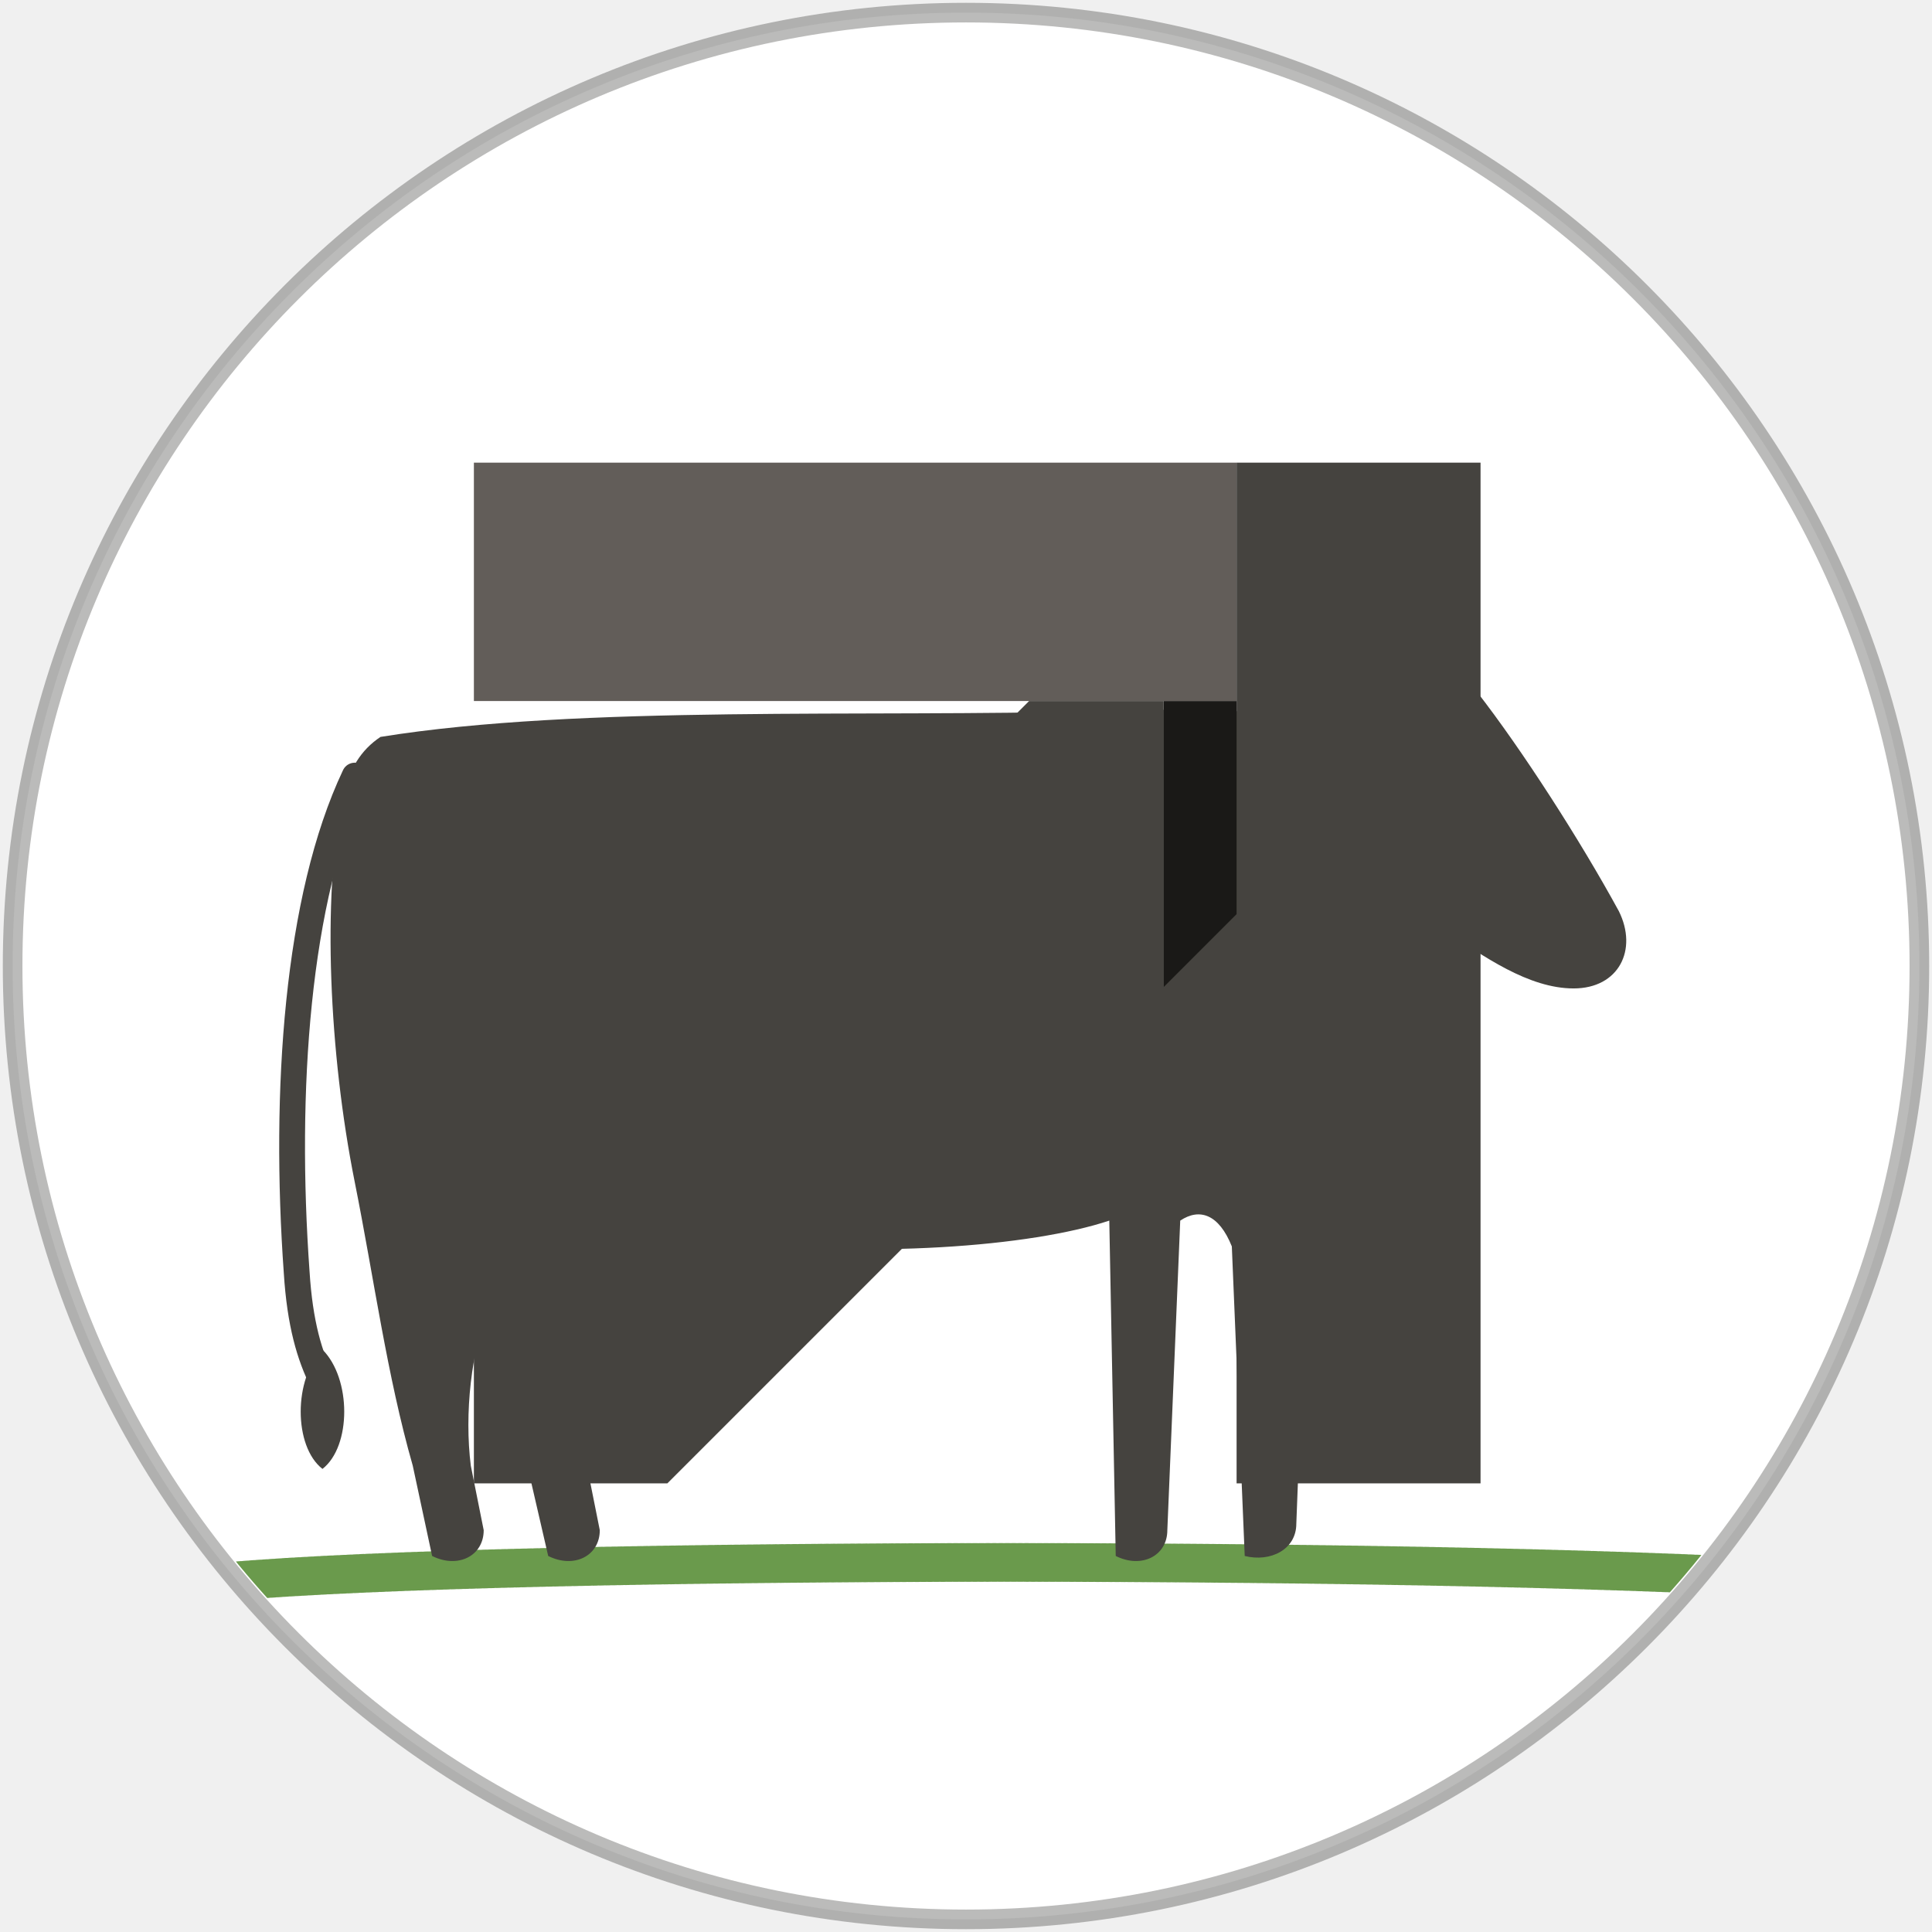
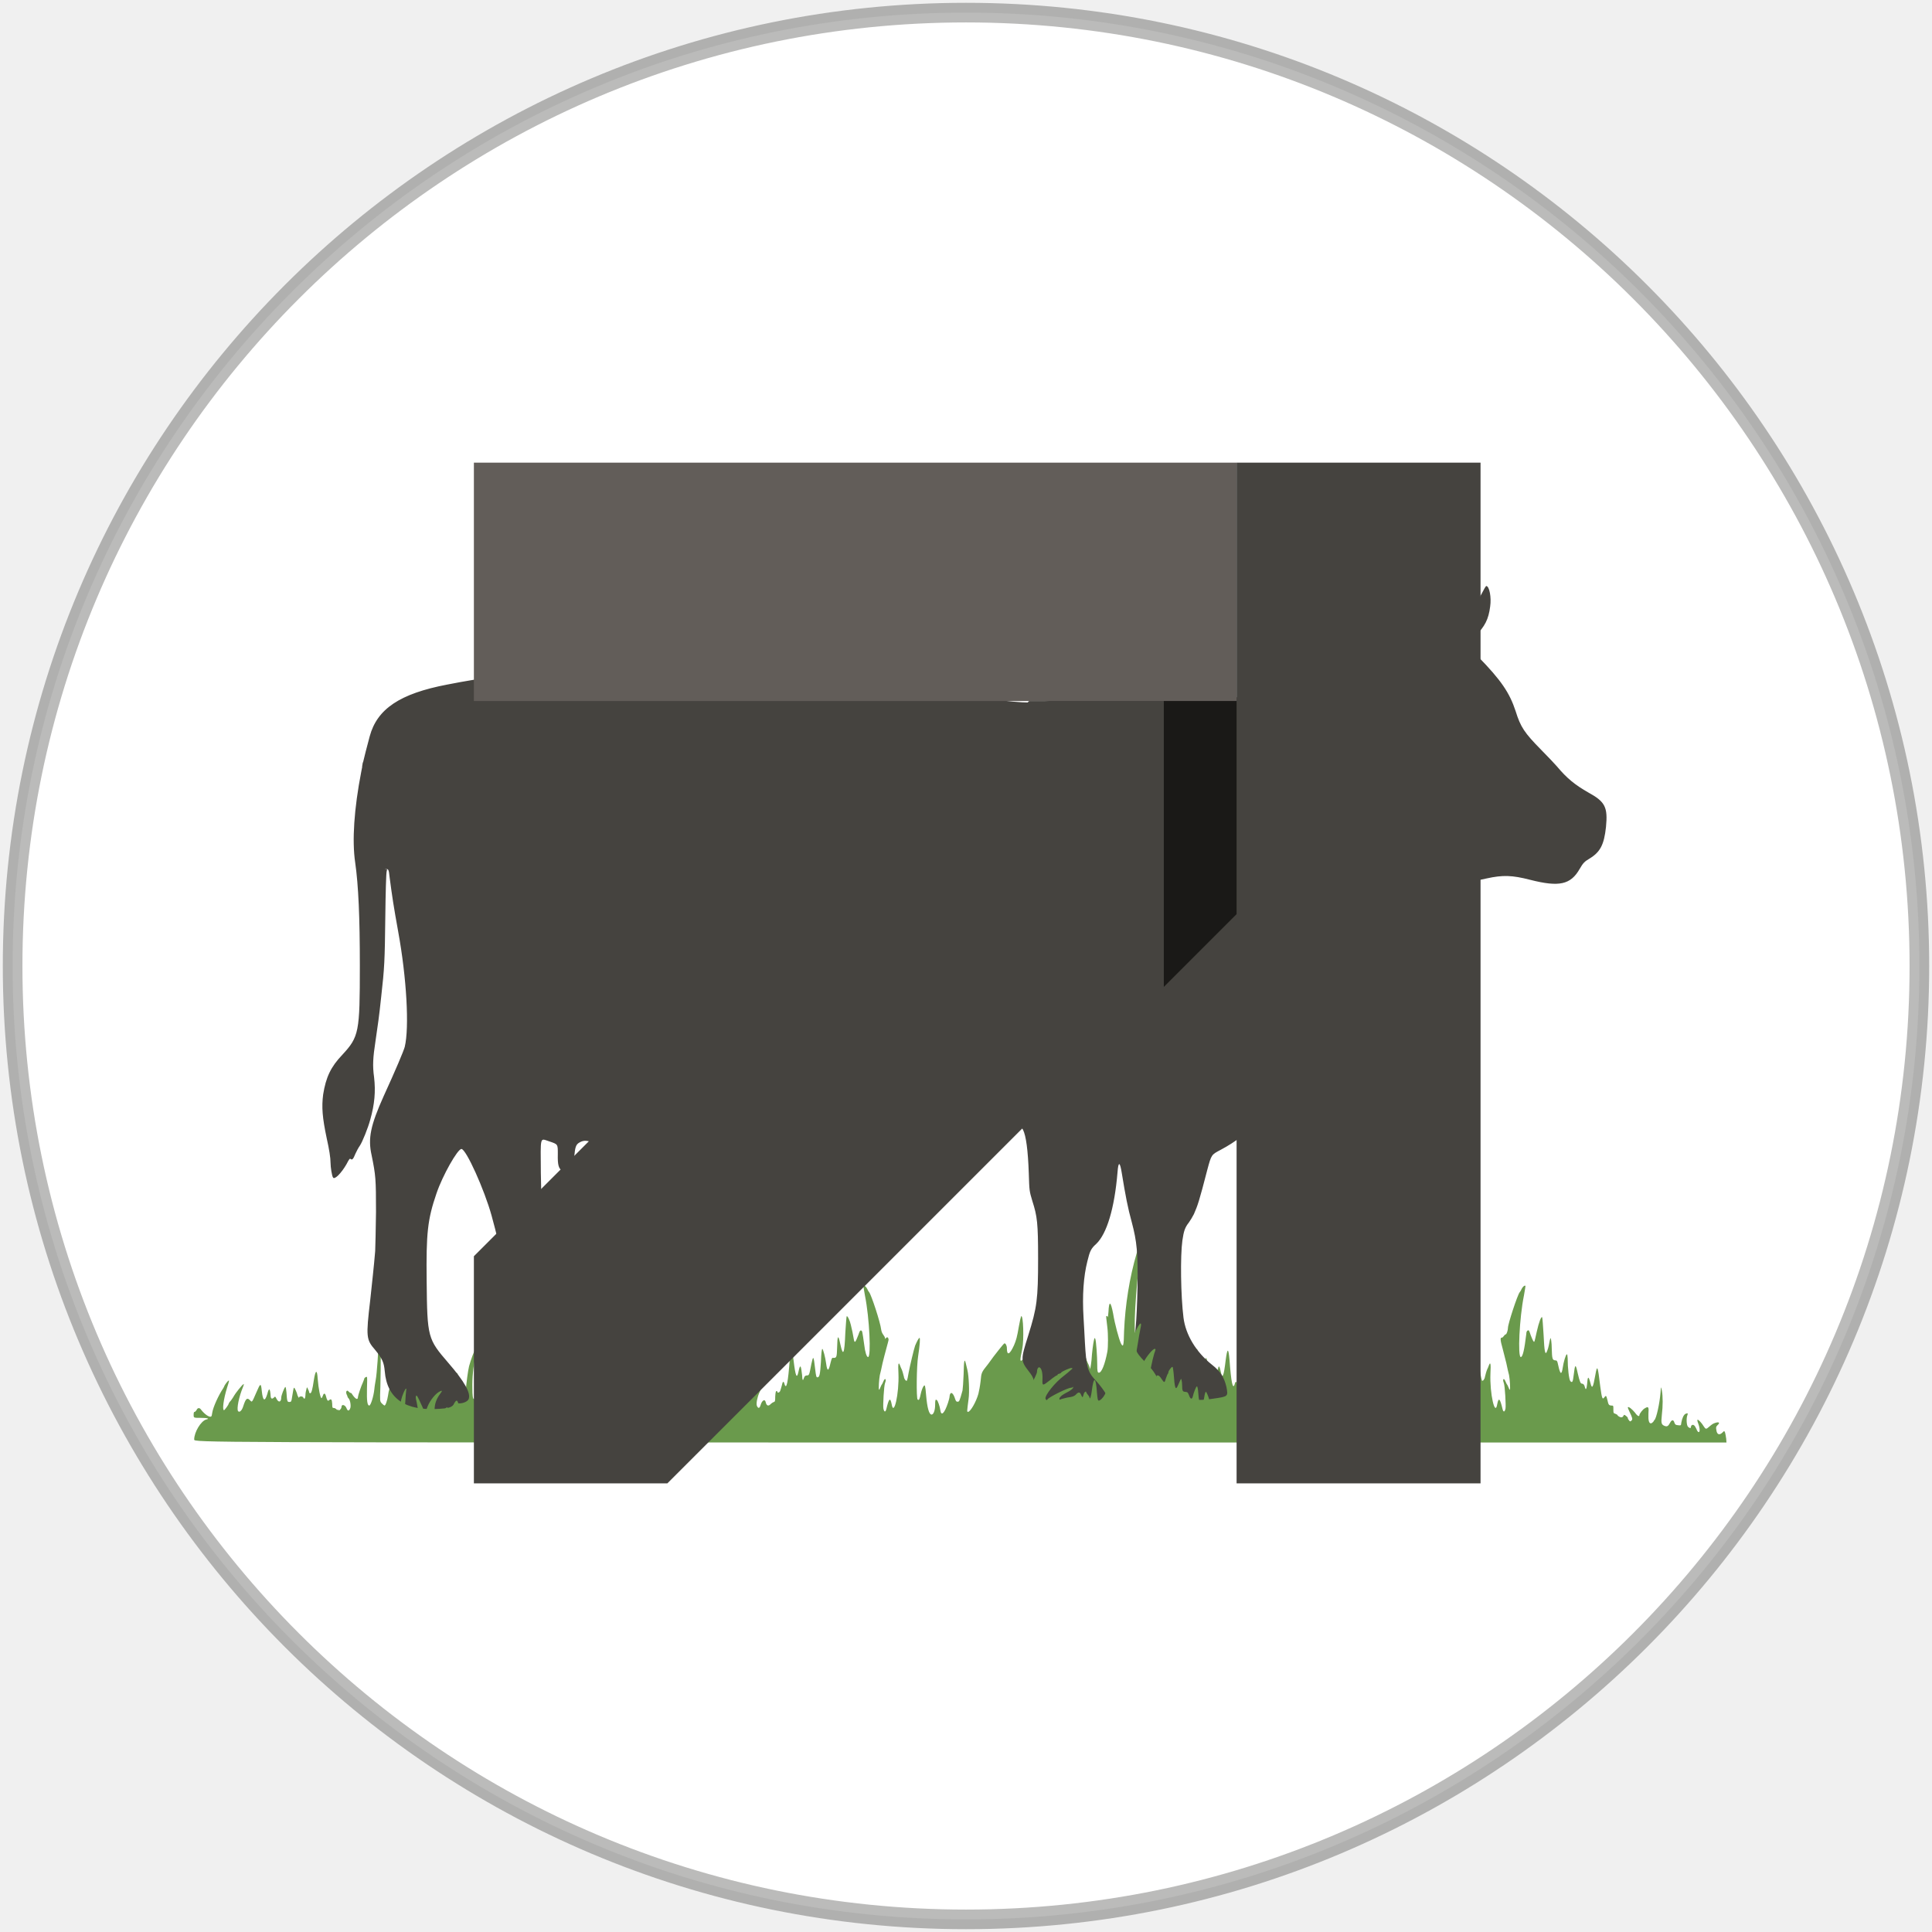
<svg xmlns="http://www.w3.org/2000/svg" viewBox="0 0 689 689" width="689" height="689" role="img" aria-label="Upande Livestock">
  <style>
    .arrow { transform-box: view-box; transform-origin: 348.5px 347px; }
-     .head { transform-box: fill-box; transform-origin: 10% 70%; }
-     .tail { transform-box: fill-box; transform-origin: 60% 0%; }
+     .tail { transform-box: fill-box; transform-origin: 100% 0%; }
+     .sway { transform-box: fill-box; transform-origin: 50% 100%; }
    .arrow { animation: lv-in-0 4000ms cubic-bezier(.3,.7,.2,1) infinite both; }
    .scene { animation: lv-in-1 4000ms cubic-bezier(.3,.7,.2,1) infinite both; }
    .ground { animation: lv-in-2 4000ms cubic-bezier(.3,.7,.2,1) infinite both; }
    .cow { animation: lv-in-3 4000ms cubic-bezier(.3,.7,.2,1) infinite both; }
-     .head { animation: lv-round-0 4000ms cubic-bezier(.3,.7,.2,1) infinite both; }
-     .tail { animation: lv-round-1 4000ms cubic-bezier(.3,.7,.2,1) infinite both; }
+     .tail { animation: lv-round-0 4000ms cubic-bezier(.3,.7,.2,1) infinite both; }
+     .sway { animation: lv-round-1 4000ms cubic-bezier(.3,.7,.2,1) infinite both; }
    @keyframes lv-in-0 {
      0% { transform: translate(0px, 0px) scale(1); opacity: 1; }
      8.1% { transform: translate(0px, 0px) scale(0); opacity: 0; }
      18% { transform: translate(0px, 0px) scale(0); opacity: 0; }
      82% { transform: translate(0px, 0px) scale(0); opacity: 0; }
      91.9% { transform: translate(0px, 0px) scale(0); opacity: 0; }
      100% { transform: translate(0px, 0px) scale(1); opacity: 1; }
    }
    @keyframes lv-in-1 {
      0% { opacity: 0; }
      2.16% { opacity: 1; }
      18% { opacity: 1; }
      82% { opacity: 1; }
      97.84% { opacity: 1; }
      100% { opacity: 0; }
    }
    @keyframes lv-in-2 {
-       0% { strokeDashoffset: 1; }
-       1.8% { strokeDashoffset: 1; }
-       9% { strokeDashoffset: 0; }
-       18% { strokeDashoffset: 0; }
-       82% { strokeDashoffset: 0; }
-       91% { strokeDashoffset: 0; }
-       98.2% { strokeDashoffset: 1; }
-       100% { strokeDashoffset: 1; }
+       0% { clip-path: inset(-50% 100% -50% -10%); }
+       1.8% { clip-path: inset(-50% 100% -50% -10%); }
+       9% { clip-path: inset(-50% -10% -50% -10%); }
+       18% { clip-path: inset(-50% -10% -50% -10%); }
+       82% { clip-path: inset(-50% -10% -50% -10%); }
+       91% { clip-path: inset(-50% -10% -50% -10%); }
+       98.2% { clip-path: inset(-50% 100% -50% -10%); }
+       100% { clip-path: inset(-50% 100% -50% -10%); }
    }
    @keyframes lv-in-3 {
      0% { transform: translate(-120px, 0px); opacity: 0; }
      4.5% { transform: translate(-120px, 0px); opacity: 0; }
      8.1% { opacity: 1; }
      16.56% { transform: translate(0px, 0px); opacity: 1; }
      18% { transform: translate(0px, 0px); opacity: 1; }
      82% { transform: translate(0px, 0px); opacity: 1; }
      83.44% { transform: translate(0px, 0px); opacity: 1; }
      91.9% { opacity: 1; }
      95.5% { transform: translate(-120px, 0px); opacity: 0; }
      100% { transform: translate(-120px, 0px); opacity: 0; }
    }
    @keyframes lv-round-0 {
      0% { transform: rotate(0deg); }
      18% { transform: rotate(0deg); }
-       27.6% { transform: rotate(0deg); }
-       42.32% { transform: rotate(16deg); }
-       50% { transform: rotate(13deg); }
-       56.4% { transform: rotate(16deg); }
-       70.48% { transform: rotate(0deg); }
+       24.4% { transform: rotate(0deg); }
+       34.64% { transform: rotate(7deg); }
+       44.88% { transform: rotate(-2deg); }
+       55.12% { transform: rotate(5deg); }
+       65.36% { transform: rotate(-1deg); }
+       74.32% { transform: rotate(0deg); }
      82% { transform: rotate(0deg); }
      100% { transform: rotate(0deg); }
    }
    @keyframes lv-round-1 {
-       0% { transform: rotate(0deg); }
-       18% { transform: rotate(0deg); }
-       57.68% { transform: rotate(0deg); }
-       64.08% { transform: rotate(-12deg); }
-       70.48% { transform: rotate(7deg); }
-       75.6% { transform: rotate(0deg); }
-       82% { transform: rotate(0deg); }
-       100% { transform: rotate(0deg); }
+       0% { transform: skewX(0deg); }
+       18% { transform: skewX(0deg); }
+       24.4% { transform: skewX(0deg); }
+       34.64% { transform: skewX(2deg); }
+       44.88% { transform: skewX(-0.57deg); }
+       55.12% { transform: skewX(1.43deg); }
+       65.36% { transform: skewX(-0.29deg); }
+       74.32% { transform: skewX(0deg); }
+       82% { transform: skewX(0deg); }
+       100% { transform: skewX(0deg); }
    }
    @media (prefers-reduced-motion: reduce) {
      .arrow, .scene, .scene * { animation: none !important; }
      .scene { opacity: 0; }
    }
  </style>
  <defs>
    <clipPath id="lv-disc">
      <circle cx="344.5" cy="344.5" r="336" />
    </clipPath>
  </defs>
  <circle cx="344.5" cy="344.5" r="340" fill="#ffffff" stroke="#1c1b19" stroke-opacity=".3" stroke-width="7" />
  <g clip-path="url(#lv-disc)">
    <g class="scene">
-       <g transform="translate(46 180) scale(1.15)">
-         <path class="ground" d="M30 334 C120 326 420 326 530 334" fill="none" stroke="#6a9a4c" stroke-width="12" stroke-linecap="round" pathLength="1" stroke-dasharray="1" />
+       <g transform="translate(50 158) scale(1.05)">
+         <g class="ground" transform="translate(60 40) scale(0.93)" fill="#6a9a4c">
+           <g class="sway">
+             <path d="M-44.8 320.9C-44.8 318.2 -42.3 314.1 -40.4 313.6C-39 313.3 -39.9 313 -42.4 313C-45 313 -45 313 -45 311.9C-45 311.1 -44.9 310.8 -44.6 310.8C-44.4 310.8 -44.1 310.4 -43.9 310.1C-43.6 309.3 -42.8 309.2 -42.3 310C-40.9 311.8 -39.2 312.9 -38.6 312.5C-38.4 312.4 -38.3 311.8 -38.2 311.1C-37.9 309.1 -35.9 304.7 -34.2 302.2C-34 301.8 -33.8 301.5 -33.8 301.4C-33.8 301.2 -32.7 299.7 -32.4 299.5C-31.9 299.1 -32 299.5 -32.8 302C-34.1 306.2 -34.6 310.2 -33.9 310.2C-33.7 310.2 -32.2 308.2 -32.2 307.8C-32.2 307.7 -31.9 307.2 -31.4 306.7C-31 306.1 -30.4 305.3 -30.3 305C-29.8 304.1 -27.3 300.9 -26.8 300.7C-26.6 300.5 -26.6 300.8 -27 301.8C-28.5 305.4 -29.3 309.6 -28.8 310.5C-28.3 311.2 -27.4 310.4 -26.9 308.8C-26 306 -25.5 305.5 -24.5 306.5C-23.6 307.4 -23.8 307.6 -22 303.5C-20.6 300.2 -20.4 300.2 -20.1 303.3C-19.7 306.9 -19 307.2 -18.1 304.3C-17.5 301.9 -17.1 302.1 -16.9 304.7C-16.9 306 -16.4 306.3 -15.7 305.6C-15.2 305.1 -15.2 305.1 -14.7 306.1C-13.9 307.6 -13 307.2 -13 305.5C-13 304.9 -12 302.2 -11.6 301.8C-11.4 301.5 -11.3 301.9 -11.1 303.7C-10.9 306.9 -10.8 307.2 -10.1 307.2C-9.4 307.2 -9.3 307.2 -9 305.1C-8.6 302.6 -8.5 302 -8.3 302C-8.1 302 -7.3 303.8 -7.2 304.3C-7.2 304.7 -6.5 306 -6.5 305.6C-6.5 305.1 -5.3 305 -5 305.5C-4.6 306.3 -4.3 306.1 -4.2 305.1C-4.2 304.5 -4.1 303.6 -3.9 302.9C-3.6 301.6 -3.6 301.6 -3.2 302.6C-2.9 303.1 -2.8 303.6 -2.8 303.7C-2.8 303.9 -2.6 304 -2.4 304C-2 304 -1.6 302.7 -1.1 299.2C-0.5 295.4 0.1 295.2 0.3 298.7C0.6 302.5 1.3 305.8 1.7 305.8C1.8 305.8 2 305.4 2.2 304.9C2.5 303.9 3 303.9 3.3 305C3.7 306.6 4 307 4.4 306.6C5.2 305.9 5.5 306.2 5.6 307.8C5.6 309.3 5.7 309.4 6.2 309.4C6.5 309.4 6.9 309.6 7.1 309.8C7.4 310.2 7.5 310.2 7.6 310C7.7 309.7 7.7 309.7 7.7 309.9C7.8 310.8 9 309.8 9 309C9 307.9 10.3 308.2 10.8 309.4C11.2 310.5 11.7 310.6 12.1 309.7C12.6 308.9 12.2 306.5 11.6 305.9C11.4 305.7 11.2 305.4 11.2 305.3C11.2 305.2 11.1 304.8 10.9 304.5C10.4 303.4 11 302.6 11.6 303.4C11.9 303.7 12.2 303.9 12.3 303.9C12.4 303.8 12.7 304 12.9 304.4C14.1 306.2 15 306.6 15 305.4C15 304.9 16.2 301.3 16.8 300.1C17 299.5 17.3 298.9 17.3 298.8C17.2 298.4 18.2 297.8 18.3 298.1C18.4 298.2 18.4 300.2 18.3 302.4C18.2 306.7 18.4 308.6 19.2 308.5C19.7 308.3 20.7 305.3 21 302.5C21.1 301.3 21.4 299.8 21.5 299.1C21.9 297.1 22.5 288.6 22.7 282.4C22.8 277.9 22.9 276.9 23.1 277.8C23.4 279.2 23.4 294.9 23.2 301.6C23 306.9 23 306.9 23.7 307.7C24.1 308.1 24.6 308.5 24.7 308.5C25.1 308.5 25.7 306.7 26 304.8C26.2 303.1 26.8 301.1 27.3 300.7C27.5 300.4 27.6 300.9 27.9 303.2C28.1 304.8 28.2 304.9 28.8 305C29.9 305.1 30.2 304.6 30.4 301.2C30.6 296.9 31.2 292.9 31.7 291.2C32 290.5 32.2 289.7 32.2 289.4C32.2 289.2 32.4 289 32.5 289C32.7 289 32.7 289.6 32.6 291.1C32.3 294.2 32.3 303.5 32.7 304.3C33.1 305.3 33.6 305 33.8 303.6C34.1 301.2 34.3 300.8 34.6 300.8C35.2 300.8 35.2 301 35.7 305C36.2 308.8 36.4 309.4 36.8 309.1C37.3 308.8 36.8 297.8 36.1 295.1C36 294.4 36.2 293.1 36.5 293.4C36.8 293.7 37.9 297.6 38.5 300.5C38.9 301.9 39.3 303.1 39.4 303.2C39.6 303.2 40 302 40.5 300.1C41.2 297.4 42 295.1 43.4 292.7C43.8 292 45.4 290.2 45.6 290.2C45.9 290.2 45.6 291.4 44.8 293.1C42.6 297.8 42.3 309.5 44.4 309.5C44.6 309.5 44.8 309.1 45 308.4C45.2 307.9 45.3 307.2 45.4 307C45.5 306.8 45.7 305.7 46 304.5C46.9 300.5 47.7 299.5 48.1 302C48.3 303 48.6 303.3 48.8 302.6C48.9 302.3 49.2 301.3 49.5 300.4C49.7 299.4 50 298.3 50.1 298C50.2 297.7 50.4 297.1 50.6 296.9C51.2 296.1 51.5 296.7 51.8 299.1C52 301.6 52.9 305.4 53.3 305.9C53.9 306.7 54.2 306.2 54.3 303.9C54.6 300.1 55.2 295.7 55.6 294.1C56.3 291.6 57.3 288.9 57.9 287.9C58.7 286.6 58.7 287.1 57.9 290.9C57.1 294.3 56.7 298.5 56.8 302.2C56.8 307.3 57.4 307.4 59.4 302.9C60.2 301.1 60.8 299.5 61.4 298.4C61.7 297.7 62.2 296.6 62.5 295.9C62.8 295.2 63.5 293.7 64 292.6C64.7 291.1 65 290.1 65.1 288.7C65.6 283.5 67.7 275.8 68.6 275.8C68.8 275.8 68.8 276.2 68.3 280C68 282.3 68 287.2 68.3 288.8C69.2 293.5 70.4 296.5 71.4 296.5C71.9 296.5 72 295.9 72 293.5C72 290.7 72.4 284.9 72.7 284.2C72.9 283.7 73 283.7 73.2 284.6C73.5 285.9 73.9 288.9 74.1 292C74.3 294 74.7 296.1 74.7 294.8C74.8 294.5 75 293.8 75.4 293.1C75.7 292.4 76 291.7 76 291.6C76 290.8 76.7 291.3 76.9 292.2C77.3 294.8 77.5 294.9 77.9 292.9C78.2 291.4 79 291.4 79.9 292.8C80.6 294 81.4 294.5 82.4 294.5C82.7 294.5 83 294.6 83 294.7C83 294.8 83.6 295 84.2 295.2C84.9 295.4 85.5 295.7 85.5 295.8C85.5 296 85.6 295.9 85.8 295.7C86.2 295 85.4 293.9 83 291.4C80.7 289.1 80.4 288.8 80.8 288.2C80.9 288 81 288 81 288.2C81 288.3 81.3 288.5 81.7 288.6C82.1 288.7 82.7 288.9 83 289.2C83.3 289.5 83.6 289.8 83.7 289.8C83.8 289.8 84.2 290 84.6 290.3C84.9 290.6 85.6 291.2 86 291.5C87.1 292.3 89.7 294.9 90.1 295.6C90.6 296.2 91 295.9 91 294.9C91 293.8 88.4 287.8 86.9 285.4C86.5 284.8 86.2 284.2 86.1 284C86 283.8 84.9 282.3 83.6 280.6C80.9 277 80.6 276.4 81.8 276.8C82.3 276.9 82.6 277 82.7 277C83 277 87.9 282.3 89.5 284.3C90.6 285.8 91.7 287 91.8 286.9C92 286.9 92.1 285.8 92 283.5C91.9 279.9 92.3 277.3 92.9 276.3C93.5 275.5 93.6 275.9 94 278.8C94.2 280.7 95.1 284.1 95.7 285.4C97.9 290 98.3 290.7 99.1 291.6C100.3 292.8 100.3 292.2 99.4 287.9C98.7 284.6 99 275.1 99.8 275.9C99.9 276.1 100.3 277.7 100.6 279.5C101.3 283.6 101.6 284.6 102.4 286.5C103.9 290 105 290.4 105 287.6C105 287.1 105.2 286.5 105.4 286.1C105.9 285.4 105.8 285.3 107.6 289.4C108.1 290.5 108.8 292.1 109.2 293C109.6 293.9 110.2 295.2 110.5 295.9C110.8 296.6 111.3 297.7 111.6 298.4C112.2 299.5 112.8 301.1 113.6 302.9C115.6 307.4 116.2 307.3 116.2 302.2C116.3 298.5 115.9 294.3 115.1 290.9C114.3 287.1 114.3 286.6 115.1 287.9C115.7 288.9 116.7 291.6 117.4 294.1C117.8 295.7 118.4 300.1 118.7 303.9C118.8 306.2 119.1 306.7 119.7 305.9C120.1 305.4 121 301.6 121.2 299.1C121.5 296.7 121.8 296.1 122.4 296.9C122.6 297.1 122.8 297.7 122.9 298C123 298.3 123.3 299.4 123.5 300.4C123.8 301.3 124.1 302.3 124.2 302.6C124.4 303.3 124.7 303 124.9 302C125.3 299.5 126.1 300.5 127 304.5C127.3 305.7 127.5 306.8 127.6 307C127.7 307.2 127.8 307.9 128 308.4C128.3 309.8 128.9 309.8 129.4 308.6C129.7 307.9 129.9 306.6 129.9 303.6C130.1 299 129.6 296.1 128.2 293.1C127.4 291.4 127.1 290.2 127.4 290.2C127.6 290.2 129.2 292 129.6 292.7C131 295.1 131.8 297.4 132.5 300.1C133 302 133.4 303.2 133.6 303.2C133.7 303.1 134.1 301.9 134.5 300.5C135.1 297.6 136.2 293.7 136.5 293.4C136.8 293.1 137 294.4 136.9 295.1C136.2 297.8 135.7 308.8 136.2 309.1C136.6 309.4 136.8 308.8 137.3 305C137.8 301 137.8 300.8 138.4 300.8C138.7 300.8 138.9 301.2 139.2 303.6C139.4 305 139.9 305.3 140.3 304.3C140.7 303.5 140.7 294.2 140.4 291.1C140.3 289.6 140.3 289 140.5 289C140.6 289 140.8 289.2 140.8 289.4C140.8 289.7 141 290.5 141.3 291.2C141.8 292.9 142.4 296.9 142.6 301.2C142.8 304.6 143.1 305.1 144.2 305C144.8 304.9 144.9 304.8 145.1 303.2C145.4 300.9 145.5 300.4 145.7 300.7C146.2 301.2 146.8 303.1 147 304.9C147.4 307.8 148 308.7 148.9 307.8C150.1 306.6 150.1 306.8 149.7 298.6C149.5 293.9 149.5 288.6 149.6 284.7C149.8 276 150.1 274.9 150.3 282C150.4 285.1 150.7 289.8 150.9 292.5C151.2 296.9 151.4 298.7 152.2 303.5C153.4 310.6 154.9 309.5 154.7 301.6C154.5 297.4 154.6 297.2 155.1 297.4C155.8 297.7 158 303.1 158 304.4C158 305.2 158.7 305.3 159.2 304.5C159.5 304.1 159.7 303.7 159.7 303.6C159.8 303.2 161.8 301.5 162.1 301.6C162.5 301.7 162.3 302.3 161.6 303.8C160.8 305.6 160.4 307.8 160.7 308.6C161.2 309.7 161.7 309.6 162.1 308.2C162.6 306.6 163.6 306 163.9 307.2C164.2 308.6 164.9 308.9 165.8 307.9C166.1 307.6 166.6 307.3 166.9 307.2C167.3 307.1 167.4 306.9 167.4 305.2C167.5 303.7 167.6 303.2 167.9 303.2C168.1 303.2 168.2 303.4 168.2 303.5C168.2 304 168.9 303.8 169.2 303.2C169.3 302.9 169.6 302 169.8 301.2C170.1 299.6 170.5 299.4 170.8 300.7C171.5 302.9 172.1 300 172.7 291.7C173.1 287.3 173.5 287.4 174.1 292C174.8 297.9 175.3 299 175.9 296.1C176.5 293.3 176.8 293.6 177.2 297.3C177.3 299.4 177.5 299.7 177.9 298.4C178.1 297.8 178.3 297.6 178.9 297.5C179.8 297.5 179.8 297.5 180.6 293.3C181.3 290.1 181.4 290.2 182 295.3C182.3 297.8 182.4 298.2 182.8 298.2C183.6 298.2 183.8 297.1 184.1 292.4C184.2 289.5 184.4 287.8 184.6 287.8C184.9 287.9 185.7 290.9 186 293.2C186.4 296.2 186.9 296.1 187.6 292.9C188.1 291 188.1 291 188.8 291.1C189.8 291.1 189.9 290.7 190 287.4C190.1 282.7 190.4 282.4 191.2 286.2C192.2 290.8 192.7 289.7 193 281.9C193.2 278.7 193.4 276 193.5 275.9C193.8 275.6 194.7 277.6 195 279C195.1 279.5 195.4 280.7 195.6 281.6C195.8 282.6 196 283.8 196.1 284.3C196.4 285.9 196.7 285.5 197.8 282.6C198.2 281.4 198.4 281 198.7 281.1C199.2 281.1 199.2 281.4 199.9 286.3C200.2 289 200.8 290.8 201.3 290.8C202.5 290.8 201.8 276.4 200.2 268.5C199.8 266.5 199.6 264.8 199.6 264.8C199.9 264.5 200.6 265.1 201 265.9C201.2 266.4 201.5 266.9 201.7 267.1C202.5 268.1 205.8 278.1 206.1 280.8C206.2 281.5 206.5 282.2 206.9 282.7C207.2 283.1 207.5 283.6 207.5 283.9C207.5 284.3 207.5 284.3 207.8 283.9C208.3 283.3 208.7 283.6 208.8 284.4C208.8 284.7 208.4 286.1 208 287.6C207.6 289 207 291.4 206.6 293C206.3 294.6 205.8 296.6 205.6 297.4C205.3 299 205.1 302.4 205.3 302.7C205.4 302.8 205.6 302.5 205.7 302.1C205.9 301.7 206.1 301.2 206.2 301C206.4 300.8 206.7 300.2 206.9 299.7C207.5 298.2 208.1 298.8 207.5 300.3C207.1 301.3 206.7 308.5 206.9 309.6C207.2 311 207.7 311 208 309.7C208.9 305.9 209.4 305.4 209.9 307.9C210.7 312.9 212.7 304.1 212.4 296.8C212.2 293.2 212.4 292.3 213 293.9C213.1 294.3 213.4 294.9 213.5 295.1C213.8 295.7 214.2 297.1 214.4 298C214.5 298.9 215.2 299.7 215.5 299.4C215.6 299.2 215.9 298 216.1 296.6C216.6 293.9 218.1 287.7 218.5 286.6C219.2 285 219.8 283.8 220.1 283.8C220.4 283.8 220.2 286.5 219.6 290.4C219 294 218.9 305.8 219.4 306.3C219.9 306.7 220.1 306.4 220.6 304C221.1 301.9 221.9 300.6 222.1 301.4C222.2 301.7 222.4 303.1 222.5 304.7C222.9 309.4 223.6 311.8 224.5 311.8C225.2 311.8 225.8 310.3 225.8 308.2C225.8 306.6 225.9 306.1 226.4 306.5C226.8 306.7 227.5 308.8 227.7 310.2C228 312.5 229.2 311.4 230.5 307.5C230.8 306.6 231.1 305.5 231.1 304.9C231.4 303.2 232.4 303.8 233.1 306.1C233.4 306.9 233.5 307.1 234 307.1C234.6 307.1 234.7 307 235.8 303C235.9 302.5 236.1 299.8 236.2 297.1C236.3 292 236.5 291.1 237 293.1C237.1 293.6 237.4 294.8 237.6 295.6C238.1 297.7 238.4 303.6 238 306.2C237.4 310.8 237.4 310.8 237.8 310.8C238.7 310.8 240.8 307.1 241.6 304.2C241.8 303.4 242.2 301.4 242.4 299.6C242.7 296.4 242.7 296.4 245.1 293.4C246.3 291.7 248.1 289.3 249.1 288.1C250.1 286.8 251 285.8 251.1 285.8C251.5 285.7 252 286.6 252 287.5C252 290.4 253 290 254.6 286.5C255.4 284.6 255.7 283.6 256.4 279.5C256.7 277.7 257.1 276.1 257.2 275.9C258 275.1 258.3 284.6 257.6 287.9C256.7 292.2 256.7 292.8 257.9 291.6C258.7 290.7 259.1 290 261.3 285.4C261.9 284.1 262.8 280.7 263 278.8C263.4 275.9 263.5 275.5 264.1 276.3C264.7 277.3 265.1 279.9 265 283.5C264.9 285.8 265 286.9 265.2 286.9C265.3 287 266.4 285.8 267.5 284.3C269.1 282.3 274 277 274.3 277C274.4 277 274.7 276.9 275.2 276.8C276.4 276.4 276.1 277 273.4 280.6C272.1 282.3 271 283.8 270.9 284C270.8 284.2 270.5 284.8 270.1 285.4C268.6 287.8 266 293.8 266 294.9C266 295.9 266.4 296.2 266.9 295.6C267.3 294.9 269.9 292.3 271 291.5C271.4 291.2 272.1 290.6 272.4 290.3C272.8 290 273.2 289.8 273.3 289.8C273.4 289.8 273.7 289.5 274 289.2C274.3 288.9 274.9 288.7 275.3 288.6C275.7 288.5 276 288.3 276 288.2C276 288 276.1 288 276.2 288.2C276.6 288.8 276.3 289.1 274 291.4C271.6 293.9 270.8 295 271.2 295.7C271.4 295.9 271.5 296 271.5 295.8C271.5 295.7 272.1 295.4 272.8 295.2C273.4 295 274 294.8 274 294.7C274 294.6 274.3 294.5 274.6 294.5C275.6 294.5 276.4 294 277.1 292.8C278 291.4 278.8 291.4 279.1 292.9C279.5 294.9 279.7 294.8 280.1 292.2C280.3 291.3 281 290.8 281 291.6C281 291.7 281.3 292.4 281.6 293.1C282 293.8 282.2 294.5 282.3 294.8C282.3 296.1 282.7 294 282.9 292C283.1 288.9 283.5 285.9 283.8 284.6C284 283.7 284.1 283.7 284.3 284.2C284.6 284.9 285 290.7 285 293.5C285 295.9 285.1 296.5 285.6 296.5C286.6 296.5 287.8 293.5 288.7 288.8C289 287.2 289 282.3 288.7 280C288.2 276.1 288.2 275.8 288.4 275.8C288.6 275.8 288.8 275.9 288.8 276.2C288.9 276.4 289 275.6 289.1 274.3C289.3 270.1 289.9 270.3 290.8 274.9C291.4 278.7 292.9 284.1 293.6 285.7C294.5 287.5 294.7 286.8 294.8 281.4C295.2 271.8 296.8 261.7 299.4 252.9C300.7 248.5 301.3 248.4 300.8 252.6C299 266.3 298.1 282.5 299.1 282.5C299.5 282.5 300 281.1 300 280.1C300 278.7 303.5 268 304.3 267.1C304.5 266.9 304.8 266.4 305 265.9C305.4 265.1 306.1 264.5 306.4 264.8C306.4 264.8 306.2 266.5 305.8 268.5C304.2 276.4 303.5 290.8 304.7 290.8C305.2 290.8 305.8 289 306.1 286.3C306.8 281.4 306.8 281.1 307.3 281.1C307.6 281 307.8 281.4 308.2 282.6C309.3 285.5 309.6 285.9 309.9 284.3C310 283.8 310.2 282.6 310.4 281.6C310.6 280.7 310.9 279.5 311 279C311.3 277.6 312.2 275.6 312.5 275.9C312.6 276 312.8 278.7 313 281.9C313.3 289.7 313.8 290.8 314.8 286.2C315.6 282.4 315.9 282.7 316 287.4C316.1 290.7 316.2 291.1 317.2 291.1C317.9 291 317.9 291 318.4 292.9C319.1 296.1 319.6 296.2 320 293.2C320.3 290.9 321.1 287.9 321.4 287.8C321.6 287.8 321.8 289.5 321.9 292.4C322.2 297.1 322.4 298.2 323.2 298.2C323.6 298.2 323.7 297.8 324 295.3C324.6 290.2 324.7 290.1 325.4 293.3C326.2 297.5 326.2 297.5 327.1 297.5C327.7 297.6 327.9 297.8 328.1 298.4C328.5 299.7 328.7 299.4 328.8 297.3C329.2 293.6 329.5 293.3 330.1 296.1C330.7 299 331.2 297.9 331.9 292C332.5 287.4 332.9 287.3 333.3 291.7C333.9 300 334.5 302.9 335.2 300.7C335.5 299.4 335.9 299.6 336.2 301.2C336.4 302 336.7 302.9 336.8 303.2C337.1 303.8 337.8 304 337.8 303.5C337.8 303.4 337.9 303.2 338.1 303.2C338.4 303.2 338.5 303.7 338.6 305.2C338.6 306.9 338.7 307.1 339.1 307.2C339.4 307.3 339.9 307.6 340.2 307.9C341.1 308.9 341.8 308.6 342.1 307.2C342.4 306 343.4 306.6 343.9 308.2C344.3 309.6 344.8 309.7 345.3 308.6C345.6 307.8 345.2 305.6 344.4 303.8C343.7 302.3 343.5 301.7 343.9 301.6C344.2 301.5 346.3 303.2 346.2 303.6C346.2 303.7 346.5 304.1 346.8 304.5C347.3 305.3 348 305.2 348 304.4C348 303.1 350.2 297.7 350.9 297.4C351.4 297.2 351.5 297.4 351.3 301.6C351.1 309.5 352.6 310.6 353.8 303.5C354.6 298.7 354.8 296.9 355.1 292.5C355.3 289.8 355.6 285.1 355.7 282C355.9 274.9 356.2 276 356.4 284.7C356.5 288.6 356.5 293.9 356.3 298.6C355.9 306.8 355.9 306.6 357.1 307.8C358 308.7 358.6 307.8 359 304.9C359.2 303.1 359.8 301.2 360.3 300.7C360.5 300.4 360.6 300.9 360.9 303.2C361.1 304.8 361.2 304.9 361.8 305C362.9 305.1 363.2 304.6 363.4 301.2C363.6 296.9 364.2 292.9 364.7 291.2C365 290.5 365.2 289.7 365.2 289.4C365.2 289.2 365.4 289 365.5 289C365.7 289 365.7 289.6 365.6 291.1C365.3 294.2 365.3 303.5 365.7 304.3C366.1 305.3 366.6 305 366.8 303.6C367.1 301.2 367.3 300.8 367.6 300.8C368.2 300.8 368.2 301 368.7 305C369.2 308.8 369.4 309.4 369.8 309.1C370.3 308.8 369.8 297.8 369.1 295.1C369 294.4 369.2 293.1 369.5 293.4C369.8 293.7 370.9 297.6 371.5 300.5C371.9 301.9 372.3 303.1 372.4 303.2C372.6 303.2 373 302 373.5 300.1C374.2 297.4 375 295.1 376.4 292.7C376.8 292 378.4 290.2 378.6 290.2C378.9 290.2 378.6 291.4 377.8 293.1C375.6 297.8 375.3 309.5 377.4 309.5C377.6 309.5 377.8 309.1 378 308.4C378.2 307.9 378.3 307.2 378.4 307C378.5 306.8 378.7 305.7 379 304.5C379.9 300.5 380.7 299.5 381.1 302C381.3 303 381.6 303.3 381.8 302.6C381.9 302.3 382.2 301.3 382.5 300.4C382.7 299.4 383 298.3 383.1 298C383.2 297.7 383.4 297.1 383.6 296.9C384.2 296.1 384.5 296.7 384.8 299.1C385 301.6 385.9 305.4 386.3 305.9C386.9 306.7 387.2 306.2 387.3 303.9C387.6 300.1 388.2 295.7 388.6 294.1C389.3 291.6 390.3 288.9 390.9 287.9C391.7 286.6 391.7 287.1 390.9 290.9C389.6 296.9 389.4 305.8 390.4 306.2C390.8 306.3 391.7 304.9 392 303.7C392.5 302.1 393.2 302.2 395.5 304.6C396.4 305.5 396.8 305 396.8 302.4C396.7 299.7 397.3 296.6 397.9 296.4C398.1 296.3 398.3 296.3 398.2 296.3C398.2 297.3 399.1 303.2 399.4 304.2C400.2 307.1 402.3 310.8 403.2 310.8C403.6 310.8 403.6 310.8 403 306.2C402.6 303.6 402.9 297.7 403.4 295.6C403.6 294.8 403.9 293.6 404 293.1C404.5 291.1 404.7 292 404.8 297.1C404.9 299.8 405.1 302.5 405.2 303C406.3 307 406.4 307.1 407 307.1C407.5 307.1 407.6 306.9 407.9 306.1C408.6 303.8 409.6 303.2 409.9 304.9C409.9 305.5 410.2 306.6 410.5 307.5C411.8 311.4 413 312.5 413.3 310.2C413.5 308.8 414.2 306.7 414.6 306.5C415.1 306.1 415.2 306.6 415.2 308.2C415.2 310.3 415.8 311.8 416.5 311.8C417.4 311.8 418.1 309.4 418.5 304.7C418.6 303.1 418.8 301.7 418.9 301.4C419.1 300.6 419.9 301.9 420.4 304C420.9 306.4 421.1 306.7 421.6 306.3C422.1 305.8 422 294 421.4 290.4C420.8 286.5 420.6 283.8 420.9 283.8C421.2 283.8 421.8 285 422.5 286.6C422.9 287.7 424.4 293.9 424.9 296.6C425.1 298 425.4 299.2 425.5 299.4C425.8 299.7 426.5 298.9 426.6 298C426.8 297.1 427.2 295.7 427.5 295.1C427.6 294.9 427.9 294.3 428 293.9C428.6 292.3 428.8 293.2 428.6 296.8C428.3 304.1 430.3 312.9 431.1 307.9C431.6 305.4 432.1 305.9 433 309.7C433.3 311 433.8 311 434.1 309.6C434.3 308.5 433.9 301.3 433.5 300.3C432.9 298.8 433.5 298.2 434.1 299.7C434.3 300.2 434.6 300.8 434.8 301C434.9 301.2 435.1 301.7 435.3 302.1C435.4 302.5 435.6 302.8 435.7 302.7C435.9 302.4 435.7 299 435.4 297.4C435.2 296.6 434.7 294.6 434.4 293C434 291.4 433.4 289 433 287.5C432.2 284.7 432.1 283.6 432.8 283.7C433 283.7 433.3 283.4 433.5 283.1C433.7 282.8 434 282.5 434.2 282.5C434.5 282.5 435 281 435 280.1C435 278.7 438.5 268 439.3 267.1C439.5 266.9 439.8 266.4 440 265.9C440.4 265.1 441.1 264.5 441.4 264.8C441.4 264.8 441.2 266.5 440.8 268.5C439.2 276.4 438.5 290.8 439.7 290.8C440.4 290.7 441 288.2 441.7 282.3C441.7 281.7 441.9 281.2 442.2 281.1C442.6 280.9 442.7 280.9 443.3 282.8C444 284.6 444.4 285.4 444.6 285.2C444.7 285.2 445.1 283.5 445.5 281.6C446.3 278 447.2 275.7 447.5 276.3C447.6 276.5 447.8 279.3 448 282.5C448.3 289 448.6 290.4 449.3 288.6C449.5 288.1 449.8 287.2 449.9 286.6C450 286.1 450.2 285.2 450.3 284.6C450.6 283.6 450.6 283.6 450.8 284.8C450.9 285.4 451 286.8 451 287.9C451.1 291.2 451.2 291.9 452.2 292C452.9 292 453 292.1 453.4 294C454.1 297.2 454.6 297.4 455 294.7C455.3 292.6 456.1 289.9 456.5 289.8C456.7 289.7 456.7 290.2 456.8 291.2C456.8 294.9 457.3 299.1 457.8 299.6C458.5 300.3 458.7 299.9 459 297.4C459.5 293.2 459.7 293.1 460.5 296.8C461.2 299.8 461.5 300.5 462 300.5C462.5 300.5 462.9 300.9 463.1 301.8C463.4 303 463.7 302.6 463.9 300.7C464.1 297.7 464.4 297.6 465.1 300.2C465.7 302.7 466.1 302 466.9 297.4C467.6 293.4 467.8 293.9 468.7 301.5C469.3 305.9 469.5 306.5 470.2 305.5C470.8 304.7 470.9 304.8 471.3 306.4C471.7 308.2 471.8 308.4 472.7 308.5C473.5 308.5 473.5 308.5 473.5 309.9C473.5 311.2 473.5 311.3 474.2 311.5C474.7 311.7 475 311.9 475 312C475 312.1 475.3 312.4 475.7 312.6C476.5 313 477 312.8 477.3 312C477.4 311.6 478.8 312.7 478.8 313.1C478.7 313.2 478.9 313.5 479.2 313.9C479.6 314.4 479.6 314.4 480.1 314C480.6 313.5 480.5 313.1 479.4 310.8C479 310 478.7 309.2 478.8 309.1C479.1 308.8 480.4 309.9 481.4 311.1C482.2 312.3 483 312.7 483 312C483 311.5 484.3 309.8 485 309.5C486.3 308.7 486.5 309 486.3 311.5C486.2 314 486.5 315.1 487.3 315C487.6 314.9 487.9 314.6 488.1 314.4C488.3 314.1 488.4 313.8 488.5 313.8C489.2 313.2 490.4 307.7 490.7 303.9C490.9 301.4 490.9 301.4 491.2 303C491.6 305.1 491.6 308.7 491.2 311.9C490.9 314.9 491 315.4 492.1 315.9C493.1 316.3 493.5 316.1 494.2 314.8C494.8 313.6 495.5 313.6 495.8 314.8C496.1 315.5 496.2 315.6 497.2 315.7C498.2 315.8 498.2 315.8 498.3 314.8C498.6 313.1 499.2 311.8 499.9 311.5C500.7 311.2 500.8 311.3 500.5 312.1C500.1 313.2 500.2 315.5 500.7 316.2C501.3 316.8 501.8 316.9 501.8 316.4C501.8 316.2 501.9 315.9 502.1 315.7C502.7 315.3 503.2 315.7 503.8 317C504 317.6 504.4 318.2 504.6 318.2C505.2 318.3 505.1 316.7 504.5 315.1C504.2 314.4 504.1 313.7 504.2 313.7C504.5 313.5 505.8 314.9 506.5 316.1C507.2 317.2 507.4 317.2 508.4 316.3C509.7 315.2 509.9 315.1 510.8 314.8C512.1 314.4 512.5 314.8 511.6 315.6C511 316.2 510.9 316.4 511.1 317.4C511.3 319.1 512.2 319.5 513.4 318.3C514 317.7 514 317.7 514.3 318.4C514.4 318.8 514.6 319.8 514.7 320.6L514.8 322 235 322C-44.8 322 -44.8 322 -44.8 320.9Z" />
+           </g>
+         </g>
        <g class="cow">
-           <g class="tail">
-             <path d="M70 84 C52 122 48 182 52 238 C53 254 56 264 60 272" fill="none" stroke="#45433f" stroke-width="8" stroke-linecap="round" />
-             <path d="M60 262 C51 271 51 292 60 299 C69 292 69 271 60 262 Z" fill="#45433f" />
+           <g transform="translate(60 40) scale(0.93)" fill="#45433f">
+             <g class="tail">
+               <path d="M5.9 225.2C5.5 224.7 5 221.4 5 219.9C5 218 4.5 214.9 3.6 210.9C2 203.3 1.7 199.5 2.3 194.9C3.3 188.6 5.1 184.8 9.3 180.4C15.4 173.8 15.7 172.2 15.7 147.9C15.7 130.3 15.2 118.6 14 110.2C12.8 102.2 13.6 90.5 16.2 77.1L16.9 73.5 20.7 73.5L24.5 73.5 24.5 93C24.5 112.5 24.5 112.5 25.1 112.5C25.7 112.5 25.7 112.5 25.5 113.4C25.3 114 25.1 121.3 25 129.9C24.8 146.4 24.7 148.5 23.5 159.2C22.7 166.8 22.3 169.3 21.4 175.5C20.5 181.4 20.3 184.4 20.9 188.6C21.5 193.8 21.1 198.4 19.5 204.1C18.7 207.1 16.6 212.3 15.7 213.6C15.2 214.3 14.5 215.6 14.1 216.5C13.3 218.5 12.9 218.9 12.4 218.5C12 218.2 11.9 218.3 10.8 220.4C8.9 223.7 6.4 226.2 5.9 225.2Z" />
+             </g>
+             <path d="M274.5 315.7C269.5 315.2 265.9 312.6 263.8 308.2C262.7 305.8 262.6 305.5 262.2 302.1C261.9 298.8 261.7 298.2 260 296C257 292.1 257 291.8 259.8 282.9C263 272.7 263.4 269.7 263.4 254.8C263.4 241.9 263.1 239.4 261.3 233.8C260.2 230.1 260.2 230.1 260 223.6C259.7 215.2 259 210 257.9 207.8C256.7 205.4 249.6 202.8 243.2 202.3C238.7 201.9 234.2 202.5 228.1 204.3C220.3 206.7 218.9 207.1 215.2 207.9C204.4 210.2 190.7 210.5 177 208.7C163.7 207 147.9 202.1 131.7 194.6C129.4 193.6 127.3 192.7 127.1 192.8C126.8 192.9 126.4 193.5 125.9 195C123.6 201.4 119.9 205.6 113.7 209.1C110.5 210.9 110.6 210.6 110.7 215.1C110.8 220.3 110.4 221.2 108 221.2C106 221.2 105.5 220.5 104.4 215.1C104.2 214.2 102.7 212.7 102 212.8C101.7 212.8 100.8 212.5 100 212.2C98.3 211.6 97.1 211.7 95.8 212.5C94.6 213.2 94.3 214.2 94 217.6C93.6 222.1 93.3 222.8 91.2 223.1C90.6 223.2 90.2 223.2 89.5 222.7C88.3 221.9 87.9 220.6 88 216.7C88 213 88.1 213.1 84.8 212C81.4 210.9 81.7 209.8 81.8 223.5C82 235.9 82.2 238.4 83.1 245.6C86.1 267.7 88.1 272.6 97.5 280.1C99.7 281.9 101 283.2 102.1 284.6C105.4 289 107.4 294.2 106.1 295.3C104.7 296.5 88.4 296.2 85.5 295C84 294.3 83.6 293.9 80.4 289.8C78.8 287.7 76.2 284.8 74.4 283.1C69.6 278.4 69.1 277.1 68.7 267.5C68.4 258 67.5 252.7 63.8 239.1C61.2 229.7 54.5 214.8 52.8 214.8C51.4 214.8 45.9 224.5 43.7 231C40.4 240.6 39.9 245.6 40.1 263C40.3 283.7 40.5 284.2 48 292.9C53.9 299.7 56.4 304.1 55.4 306.2C55 307.1 53.2 307.8 51.8 307.7C50.7 307.5 50.5 307.6 49.9 308.3C48.9 309.2 48.1 309.5 44.8 309.7C32.4 310.6 25.6 306 24.8 296C24.5 292.7 23.9 291.4 21.3 288.2C18 284.4 17.9 283.5 19.5 269.9C20.2 263.2 20.8 258.1 21.3 252.1C21.4 250.4 21.5 244 21.6 237.8C21.6 225.7 21.5 224.5 20 217.1C18.6 210.9 19.6 206.2 24.4 195.5C28.8 185.9 31.7 179 32.1 177.5C33.8 170.4 32.8 152.4 29.7 135.4C28 126 27.5 122.6 26.6 115.8C26.2 112.3 26.3 112.5 24.2 112.5L22.5 112.5 22.5 94L22.5 75.5 19.5 75.5C16.5 75.5 16.5 75.5 16.6 74.7C16.9 73.3 18.7 66.2 19.3 64.1C22 54.1 30.3 48.5 47.6 45.2C60.8 42.6 72.5 41.1 82.5 40.8C88.6 40.7 89.4 40.8 102.5 43.5C107.1 44.5 111.7 45.5 112.8 45.7C113.8 45.8 114.8 46.1 115 46.1C115.4 46.3 121.7 47.3 125.8 47.9C129.8 48.5 140.2 48.5 147.8 47.9C161 46.9 166.2 46.5 170.5 46.1C181 45.3 184.6 45.1 194.6 45.1C208.4 45.1 215.8 45.8 233 48.5C252.3 51.6 259.5 52.2 265.5 51.5C268.3 51.1 269.6 50.8 274.6 48.7C285.1 44.5 296.5 43.9 307.7 47C320 50.5 329.5 50.9 346.9 48.8C354 47.9 364.8 45.2 365.4 44.2C365.6 43.9 364.8 43.1 361.8 41.1C355.4 36.7 352.4 32 354.3 29.2C355.9 26.9 359.3 25.6 364.2 25.6C369.8 25.6 373.4 27.3 378.8 32.4C381.2 34.7 381.6 34.8 381.4 32.8C380.9 29.6 381.1 27 381.9 25.4C382.8 23.4 385.3 20.9 388.2 19.1C389.4 18.3 391.5 17 392.7 16.2C395.5 14.3 398.2 11.9 400.1 9.4C401.6 7.4 403.5 3.8 403.5 3C403.5 2.8 403.7 2.4 403.9 2.2C404.5 1.8 405.1 2.5 405.9 4.5C407.9 10 406.3 16.2 401.9 20.7C399.4 23.1 399.5 23.3 402.1 22.5C404.7 21.6 408.2 21.7 410.8 22.6C413.6 23.6 413.7 23.6 415.9 22.5C419.6 20.6 422.7 17.2 425.4 12C426.2 10.4 426.9 9.2 427.1 9.2C428.2 9.3 429 13.3 428.5 16.7C427.9 21.4 426.6 23.9 423 27.6C421.5 29 420.2 30.4 420.2 30.6C420.2 30.9 422 32.8 424.1 35C432.5 43.6 435.6 48.2 437.8 54.9C439.6 60.7 441 62.8 447.1 69C449.5 71.4 452.1 74.2 452.9 75.1C456.5 79.4 459.4 81.8 464.5 84.7C470.5 88 471.5 90 470.8 97.2C470.1 103.7 468.7 106.4 464.7 108.8C463 109.8 462.4 110.4 461.2 112.5C457.9 118.3 453.7 119.2 443.1 116.5C436.5 114.8 433.1 114.7 427.2 116C417.5 118.2 412.4 118.6 402.5 117.8C396.1 117.3 388.8 121.3 383.7 128.1C382.8 129.2 381.1 131.4 379.8 133C374.2 139.6 373.9 140.3 371.6 150C369.4 159.7 367 166.9 365.2 170.1C364.8 170.7 363.4 172.6 362 174.4C356.9 180.9 354.5 184.6 352.6 189.4C347.8 201.5 341 209.3 330.1 215.1C326.7 216.9 326.7 216.8 325.2 222.4C322.2 234 321.7 235.4 320.3 238.6C319.8 239.6 319 240.9 318.5 241.6C317 243.5 316.6 244.8 316.1 248.2C315.3 253.9 315.5 268.4 316.5 276.4C317.3 282.7 321.1 289 326.9 293.6C330 296 331.4 298.3 332.2 301.8C332.8 305.2 332.9 305.2 327.3 306C324.1 306.5 322.7 306.5 318.9 306.4C312 306.3 311.1 305.8 308.1 300.4C305.6 295.9 305.4 295.6 302.5 292.6C298.5 288.5 298.3 287.9 299.1 279.2C299.3 277.1 299.6 271 299.7 265.6C299.9 252.6 299.5 248.7 297.6 241.5C296.2 236.5 295.3 231.8 294 223.8C293.3 219.3 292.7 219.2 292.4 223.4C291.3 236.5 288.5 245.8 284.6 249.5C282.7 251.2 282.3 252.1 281.4 255.8C280 261.3 279.5 268.3 280 276.4C280.1 278.7 280.4 282.8 280.5 285.5C281 294.3 281.5 296.2 284.3 299.2C286.8 301.9 288.2 304 291.1 309.3C292.1 311.3 292.2 312 291.4 312.7C290.5 313.5 289.9 313.8 288.7 313.8C288 313.8 287.5 313.9 287.4 314C286.6 315.2 279.2 316.2 274.5 315.7Z" />
          </g>
-           <path d="M78 72 C140 62 230 66 300 64 C330 63 352 64 370 66 C380 64 388 60 392 56 C396 80 402 110 408 132 C396 136 388 150 382 166 C376 184 370 198 366 212 L362 316 C362 324 354 328 346 326 L342 230 C338 220 332 218 326 222 L322 318 C322 326 314 330 306 326 L304 222 C280 230 230 234 180 228 C166 226 156 230 150 244 C142 262 140 282 142 298 L146 318 C146 326 138 330 130 326 L124 300 C118 282 114 266 112 248 C106 262 104 282 106 298 L110 318 C110 326 102 330 94 326 L88 298 C80 270 76 240 70 210 C62 170 60 122 66 92 C68 82 72 76 78 72 Z" fill="#45433f" />
-           <path class="head" d="M392 56 L384 42 L404 52 C410 50 416 52 418 58 C432 76 450 104 462 126 C468 138 462 150 448 150 C434 150 420 140 408 132 C398 126 388 110 384 92 C382 76 386 64 392 56 Z" fill="#45433f" />
+         </g>
+         <g class="ground" transform="translate(60 40) scale(0.93)" fill="#6a9a4c">
+           <g class="sway">
+             <path d="M274.5 317.7C270.6 317.3 268.5 316.2 265.1 312.7C261 308.5 259 302.4 261 300.3C261.6 299.7 263 296.8 263 296.2C263 295.1 263.5 294.3 264 294.6C264.7 295 265.1 296.7 265 298.9C264.9 301.4 265 301.4 267.8 299.2C269 298.2 270.1 297.5 270.2 297.5C270.4 297.5 270.5 297.4 270.5 297.3C270.5 297.1 270.8 296.9 271.1 296.9C271.5 296.8 271.8 296.6 271.8 296.5C271.8 296.2 275 294.7 275.6 294.8C276.1 294.9 276.1 294.9 275.5 295.4C274.6 296.2 273.9 296.8 273 297.5C269.6 300 265.8 304.8 266.1 306C266.3 306.5 266.6 306.7 266.8 306.3C267 305.6 274.2 302 275.4 302C275.7 302 276 301.9 276.1 301.7C276.2 301.5 276.2 301.6 276.2 301.9C276.2 302.2 275.8 302.6 274.7 303.3C273.9 303.7 273 304.2 272.7 304.4C271.8 304.9 271 305.8 271.2 306.2C271.3 306.4 271.4 306.4 271.5 306.3C271.6 306.2 272.7 305.9 274 305.6C276.1 305.3 276.6 305.1 277.2 304.5C278.1 303.5 278.7 303.5 279.1 304.6C279.6 305.7 279.7 305.7 280 304.5C280.2 303.6 281 303 281 303.7C281 303.8 281.3 304.2 281.6 304.6C282 305 282.2 305.5 282.2 305.6C282.3 306.6 282.8 305 283 303.2C283.7 297.7 284.5 297.9 284.9 303.8C285.1 306.1 285.2 306.6 285.5 306.7C286 306.8 287.2 305.6 287.7 304.6C288.9 302.1 288.8 302.2 289.2 302.7C290.5 304.4 294 310.9 294 311.6C294 312.2 291.4 314.9 290.3 315.5C290 315.6 289.3 315.8 288.7 315.8C288 315.8 287.5 315.9 287.4 316C286.6 317.2 279.2 318.2 274.5 317.7ZM41 311.8C40.5 311.8 39.4 311.7 38.6 311.6C37.1 311.5 37.1 311.5 36.8 309.2C36.6 307.9 36.3 306.6 36.2 306.2C36 305.4 36.2 304.7 36.5 304.9C36.7 305 37.8 307.3 38.6 309.1C39.3 311.1 39.6 311.1 40.5 308.7C41.4 306.5 43.4 304.1 44.8 303.4C45.9 302.8 45.9 303.1 44.9 304.4C43.6 306.2 43 308 43 310C43 311.6 42.8 312.1 42 312C42 311.9 41.5 311.9 41 311.8ZM46 311.4C46 311.3 46.3 310.7 46.6 310.1C47.3 308.9 47.8 308.9 48.1 310C48.4 310.9 48.7 310.5 49.7 308.6C50.8 306.3 51.3 306.1 51.7 308C52.1 309.8 52.1 309.8 51.4 309.6C50.8 309.5 50.5 309.7 49.7 310.4C49.2 310.9 48.4 311.3 47.8 311.4C47.3 311.5 46.7 311.6 46.4 311.6C46.2 311.7 46 311.6 46 311.4ZM31.3 309.5C30.4 309 30.3 308.6 30.8 306.4C31.1 305 32.2 302.3 32.6 302.3C32.7 302.3 32.7 302.7 32.6 303.2C32.5 303.7 32.4 305.4 32.3 307.1C32.1 310 32.1 310 31.3 309.5ZM314.1 308.1C312.1 307.6 311.6 307.2 309.5 305.1C306.9 302.4 306.2 301 306.5 299.1C306.6 298.3 306.7 297.6 306.7 297.6C306.7 297.5 307 297.5 307.2 297.5C307.5 297.5 308 298 308.5 298.8C309.5 300.3 309.6 300.3 310.1 298.5C310.4 297.7 310.7 296.9 310.8 296.9C310.9 296.8 311 296.5 311 296.3C311 295.8 312.2 294.2 312.5 294.4C312.6 294.4 312.8 295.5 312.9 296.7C313.3 302.3 313.6 303.2 314.5 301.1C315.7 298.4 315.6 298.5 315.8 299.2C315.9 299.6 316 300.4 316 301.1C316 303.1 316.2 303.5 317.2 303.5C318 303.6 318.1 303.7 318.5 304.7C319 306.2 319.6 306.4 319.9 305.2C320.2 303.8 321.1 301.5 321.4 301.5C321.6 301.5 321.8 302.4 321.9 303.9C322.1 306.6 322.3 307.4 322.9 307.7C323.5 307.9 323.7 307.5 324 305.9C324.3 304 324.5 303.5 324.7 303.5C324.9 303.5 325.7 305.5 325.8 306C325.8 306.6 326.4 307.2 327.1 307.3C327.5 307.3 327.9 307.5 327.9 307.7C328.2 308.4 316.7 308.8 314.1 308.1ZM303.8 296.5C303.7 296.1 303.1 295.3 302.5 294.7C301.5 293.5 301.5 293.5 301.9 292.7C303.1 290.4 305.3 287.8 306 287.8C306.4 287.8 306.4 287.9 305.8 289.6C305.5 290.6 305 292.6 304.7 294.2C304.2 296.6 304.1 297 303.8 296.5ZM298.3 290.5C296.6 288.6 296.5 287.4 297.9 284C300 278.6 301.7 276.6 300.7 280.8C300.5 281.7 300.1 284 299.8 286C298.9 291.3 299 291.2 298.3 290.5Z" />
+           </g>
        </g>
      </g>
    </g>
    <g class="arrow">
      <g transform="translate(169 165)">
        <path fill="#625d59" d="M0 0 H272 V85 H0 Z" />
        <path fill="#45433f" d="M272 0 H359 V364 H272 Z" />
        <path fill="#1a1917" d="M246 85 H272 V161 L246 187 Z" />
        <path fill="#45433f" d="M198 85 H246 V187 L69 364 H0 V283 Z" />
      </g>
    </g>
  </g>
</svg>
